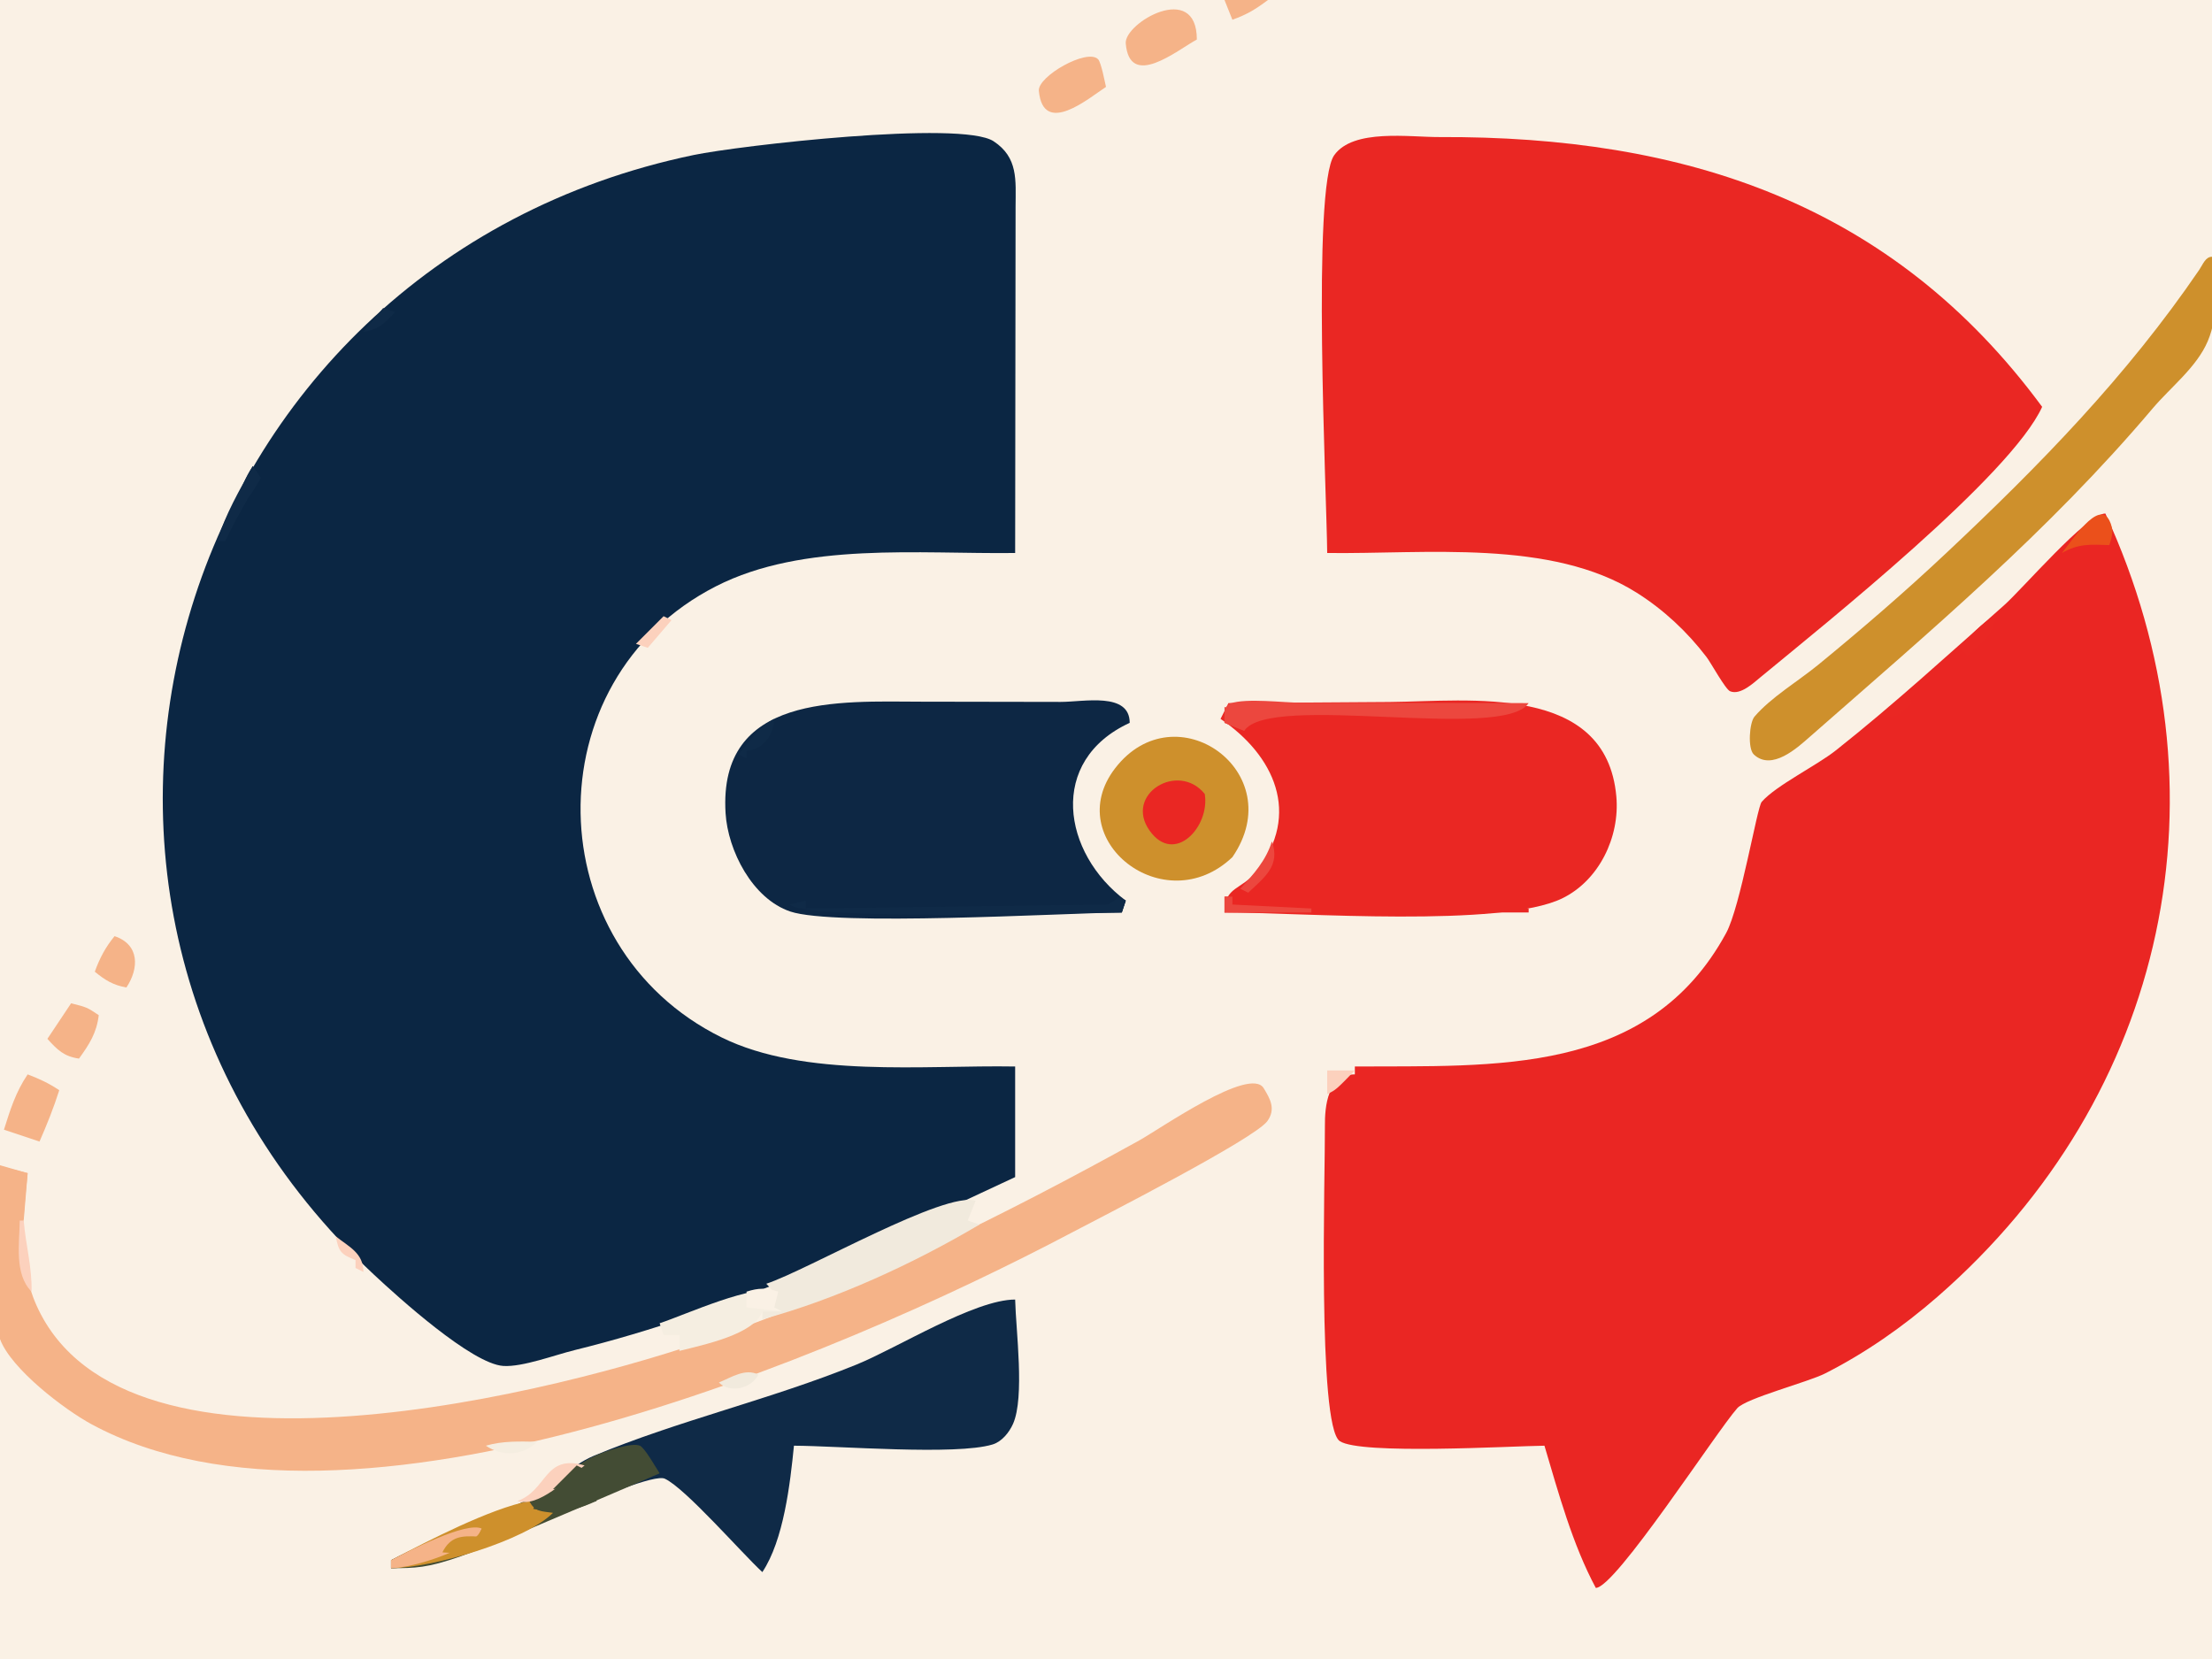
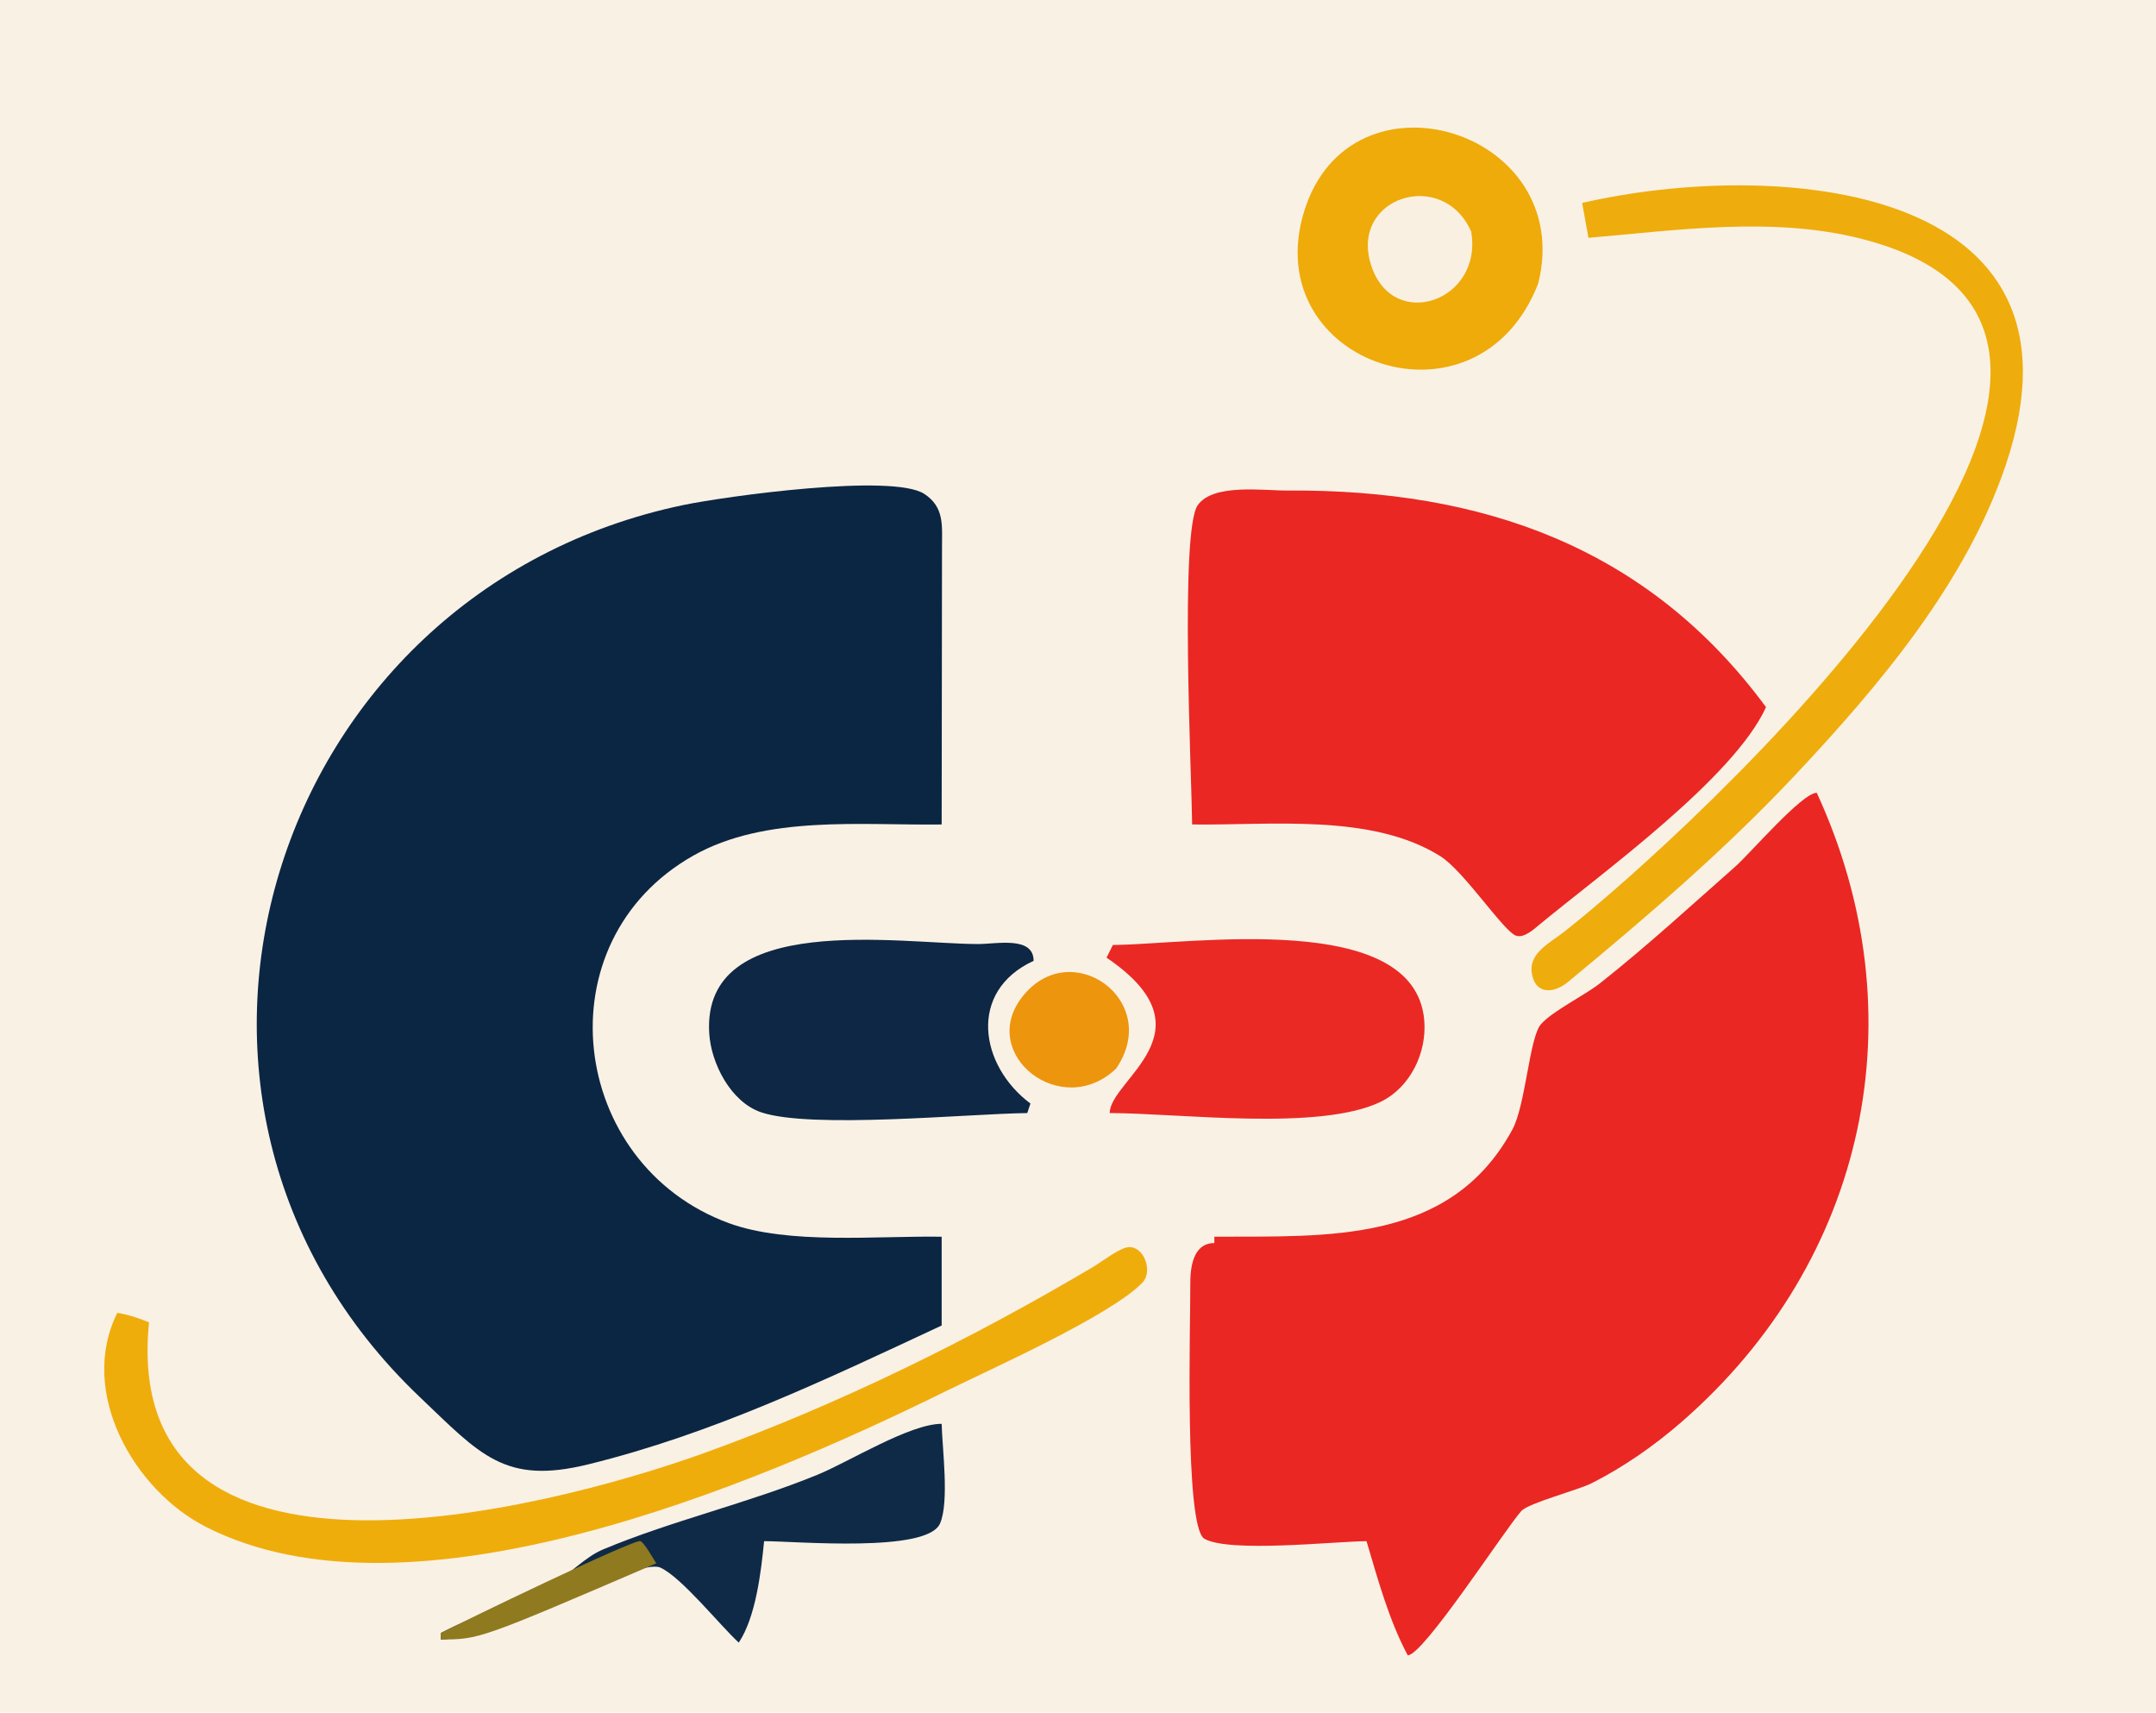
- <svg xmlns="http://www.w3.org/2000/svg" version="1.1" width="560" height="420">
-   <path d="M0,420C0,280,0,140,0,0C186.67,0,373.33,0,560,0c0,140,0,280,0,420c-186.67,0-373.33,0-560,0Z" fill="#FAF1E5" />
-   <path d="M257,140c-24.29,.31-53.57-2.88-75.73,8.42c-46.72,23.84-45.18,91.25,1.42,114.22c20.97,10.34,51.19,6.96,74.31,7.36c0,9.33,0,18.67,0,28c-36.69,17.1-72.02,34.09-111.53,43.8c-4.94,1.21-13.16,4.32-18.05,4.01c-8-.52-26.66-17.43-32.7-23.07C-5.4,229.35,42.56,66.91,175.63,39.24c11.4-2.37,67.71-8.86,75.91-3.48c6.27,4.12,5.59,9.89,5.57,16.48c-.05,29.26-.06,58.51-.11,87.76Z" fill="#0B2643" />
-   <path d="M343,272c0-.66,0-1.32,0-2c35.24-.24,74.3,2.49,94-33.79c3.63-6.68,7.82-31.86,9-33.21c3.66-4.18,13.79-9.09,18.77-13.03c14.79-11.7,28.45-24.28,42.56-36.71C511.91,149.23,528.37,130,533,130c32.27,69.93,15.95,147.41-42.58,198.36c-8.63,7.51-18.16,14.17-28.37,19.35c-4.3,2.19-20.01,6.27-22.23,8.79C434.41,362.61,408.95,402,404,402c-5.91-11.02-9.45-24.04-13-36c-8.47,.09-46.62,2.36-51.82-1.16c-5.7-3.87-3.67-68.58-3.76-79.7c-.05-5.07,.69-13.14,7.58-13.14Z" fill="#EA2623" />
-   <path d="M336,140c-.14-15.03-3.93-92.64,1.77-100.7c4.81-6.79,19.09-4.56,26.65-4.6C426.32,34.44,478.91,51.3,517,103c-7.92,17.42-54.92,54.91-71.37,68.5c-1.75,1.44-5.06,4.58-7.63,3.5c-1.2-.5-4.84-7.18-5.96-8.65c-4.89-6.41-10.87-12-17.69-16.3C392.71,136.4,360.76,140.32,336,140Z" fill="#EA2723" />
-   <path d="M285,228c-.33,.99-.66,1.98-1,3c-15.77,.21-72.73,3.55-83.94-.24c-9.58-3.24-15.79-15.42-16.37-24.9c-1.86-30.26,28.84-28.27,49.56-28.22c11.76,.03,23.52,.06,35.29,.06c5.83,0,17.46-2.58,17.46,5.3c-20.84,9.59-17.04,33.04-1,45Z" fill="#0D2744" />
-   <path d="M310,231c0-6.66,4.33-5.64,8.07-10.39c11.46-14.56,4.46-29.44-9.07-38.61c.66-1.32,1.32-2.64,2-4c13.61-.13,27.22-.16,40.84-.28c20.27-.19,54.8-4.79,57.36,23.93c.92,10.27-4.39,21.26-13.71,25.79c-15.39,7.47-66.18,3.6-85.49,3.56Z" fill="#EA2723" />
-   <path d="M0,295c2.31,.66,4.62,1.32,7,2c-1.15,11.54-2.66,22.56,2.26,33.52c22.58,50.27,133.19,21.65,172.04,7.98c36.69-12.91,73.09-30.94,107.07-49.76c5.42-3.01,28.09-18.9,31.55-13.25c1.69,2.74,3.09,5.3,.95,8.31c-3.19,4.5-42.42,24.5-49.63,28.3c-60.07,31.69-182.82,83.67-248.01,48.5C16.33,356.88,2.78,346.56,0,339c-2.58-7-.07-34.97,0-44Z" fill="#F5B388" />
-   <path d="M193,398c-5.34-4.94-19.47-21.21-24.68-23.64C163.33,372.03,113.72,397,99,397c0-.66,0-1.32,0-2c11.38-6.01,23.94-9.8,35.39-15.76c5.77-3,9.92-8.17,15.91-10.67c21.35-8.92,44.84-14.28,66.56-23.12C227.15,341.26,246.73,329,257,329c.18,7.79,2.46,24.69-.53,31.46c-.97,2.19-2.86,4.53-5.19,5.23c-9.24,2.81-39.07,.35-50.28,.31c-.96,9.61-2.59,23.89-8,32Z" fill="#0F2A47" />
-   <path d="M560,65c.85,7.09,1.8,14.61-1.08,21.39c-2.82,6.62-9.38,11.61-13.97,17.04c-26.43,31.24-56.24,56.31-86.82,83.15c-3.03,2.66-9.58,8.72-14.13,4.42c-1.59-1.5-1.11-8.07,.17-9.57c4.18-4.89,11.1-9,16.14-13.13c11.09-9.09,21.9-18.4,32.35-28.23c23.71-22.27,45.72-44.78,64.13-71.79c.9-1.33,1.55-3.28,3.21-3.28ZM312,217c-17.24,16.38-43.56-4.47-29.7-22.49c15.24-19.83,44.5,.94,29.7,22.49Z" fill="#CE902C" />
-   <path d="M248,310c-16.55,9.82-36.37,18.97-55,24c0-.66,0-1.32,0-2c.99-.33,1.98-.66,3-1c0-3.26,.35-3.65-2-6c10.35-3.41,45.26-23.58,53-21c-.66,1.65-1.32,3.3-2,5c.99,.33,1.98,.66,3,1Z" fill="#F1EADD" />
-   <path d="M167,373c-55.84,24-55.84,24-68,24c0-.66,0-1.32,0-2c11.37-6.01,23.92-9.82,35.37-15.75c5.9-3.05,10.41-8.04,16.52-10.81c2.05-.93,9.05-3.37,11.11-2.44c1.28,.58,4.09,5.64,5,7Z" fill="#434C34" />
-   <path d="M198,332c-1.65,0-3.3,0-5,0c-1.95,5.85-15.1,8.49-21,10c0-1.32,0-2.64,0-4c-1.32,0-2.64,0-4,0c-.33-.99-.66-1.98-1-3c6.69-2.21,24.01-10.22,30-8c-.33,1.32-.66,2.64-1,4c.66,.33,1.32,.66,2,1Z" fill="#F5EEE1" />
-   <path d="M305,201c1.38,8.28-7.66,18.1-13.94,9.31c-6.59-9.22,7.22-17.64,13.94-9.31Z" fill="#EA2723" />
-   <path d="M387,178c-6.5,9.75-65.5-2.75-72,7c-.82-.33-.82-.33-5-2c0-1.42-.26-4.33,1.49-4.92c4.12-1.4,13.37-.18,17.94-.18c19.19,.02,38.38,.06,57.57,.1Z" fill="#EC473E" />
-   <path d="M140,383c-7.15,7.15-30.73,14-41,14c0-.66,0-1.32,0-2c9.25-4.89,24.99-13.04,35-15c1.41,2.82,3.1,2.55,6,3Z" fill="#CE902C" />
-   <path d="M303,10c-5.17,2.85-17.01,12.63-18,1c-.44-5.17,18-15.96,18-1ZM280,22c-4.34,2.84-15.89,12.66-17,1c-.35-3.66,12.23-10.84,15-8c.78,.8,1.7,5.74,2,7ZM12,263c2-3,4-6,6-9c4,1,4,1,7,3c-.53,4.51-2.37,7.35-5,11c-3.8-.54-5.47-2.2-8-5ZM1,286c1.59-5.06,3-9.58,6-14c2.97,1.12,5.33,2.22,8,4c-1.42,4.47-3.11,8.71-5,13c-2.97-.99-5.94-1.98-9-3Z" fill="#F5B388" />
-   <path d="M200,229c1.32-.33,2.64-.66,4-1c0,.66,0,1.32,0,2c26-.33,52-.67,78-1c.33-.66,.66-1.32,1-2c.33,.17,.33,.17,2,1c-.33,.99-.66,1.98-1,3c-10.89,.05-79.85,2.15-84-2Z" fill="#0F2A47" />
-   <path d="M24,246c1.25-3.46,2.68-6.15,5-9c6.36,2.12,6.23,8.15,3,13c-3.36-.6-5.38-1.85-8-4Z" fill="#F5B388" />
-   <path d="M310,231c0-1.32,0-2.64,0-4c.66,0,1.32,0,2,0c0,.66,0,1.32,0,2c25,.33,50,.67,75,1c0,.33,0,.66,0,1c-25.67,0-51.33,0-77,0Z" fill="#EA2723" />
-   <path d="M99,397c0-.66,0-1.32,0-2c4.37-2.31,19.14-9.93,23-8c-1.65,4.96-17.3,10-23,10Z" fill="#F5B388" />
-   <path d="M522,140c2.27-2.68,9.25-13.74,12.03-8.22c1.12,2.24,.78,3.96-.03,6.22c-4.74-.16-7.73-.44-12,2Z" fill="#EB501B" />
-   <path d="M139,379c3.91-1.14,7.97-1.53,12-2c0,.99,0,1.98,0,3c-6.02,2.69-9.53,3.27-16,2c1.88-3.87,1.88-3.87,3-5c.66,.33,1.32,.66,2,1c-.33,.33-.66,.66-1,1Z" fill="#434C34" />
-   <path d="M131,380c7.62-2.72,6.73-11.98,17-9c-4.49,3.38-11.62,10.79-17,9Z" fill="#FCD1BD" />
-   <path d="M112,393c2.05-4.1,4.91-4.22,9-4c.86-1.78,1.58-3.58,3-5c.66,.33,1.32,.66,2,1c0,7.35-7.86,8.58-14,8Z" fill="#CE902C" />
-   <path d="M64,118c.66,.99,1.32,1.98,2,3c-3.34,5.15-6.33,10.47-9,16c-.66,0-1.32,0-2,0c2.04-6.78,5.59-12.85,9-19Z" fill="#0F2A47" />
-   <path d="M198,332c-2.97-.33-5.94-.66-9-1c0-1.32,0-2.64,0-4c3.05-.98,4.95-.98,8,0c-.33,1.32-.66,2.64-1,4c.66,.33,1.32,.66,2,1Z" fill="#FAF1E5" />
-   <path d="M317,180c-.66,1.65-1.32,3.3-2,5c-.82-.33-.82-.33-5-2c0-1.32,0-2.64,0-4c2.31,.33,4.62,.66,7,1Z" fill="#EC473E" />
-   <path d="M321,0c-3.21,2.41-5.35,3.68-9,5c-.66-1.65-1.32-3.3-2-5c3.67,0,7.33,0,11,0Z" fill="#F5B388" />
-   <path d="M310,231c0-1.32,0-2.64,0-4c.66,0,1.32,0,2,0c0,.66,0,1.32,0,2c6.67,.33,13.33,.67,20,1c0,.33,0,.66,0,1c-7.33,0-14.67,0-22,0Z" fill="#EC473E" />
-   <path d="M505,156c0,4.81-3.72,6.95-7,10c-.66-.66-1.32-1.32-2-2c2.76-2.82,5.44-6.22,9-8Z" fill="#EA2723" />
-   <path d="M8,327c-4.42-4.42-3.08-12.22-3-18c.33,0,.66,0,1,0c.54,6.36,2.11,11.73,2,18Z" fill="#FCD1BD" />
-   <path d="M189,192c-.66-.33-1.32-.66-2-1c2.65-3.11,5.31-7.16,9-9c0,3.81-2.88,8-7,8c0,.66,0,1.32,0,2Zm94,35c.66,.33,1.32,.66,2,1c-.33,.99-.66,1.98-1,3c-5.67,0-11.33,0-17,0c0-.33,0-.66,0-1c4.18-.19,14.19,.62,16-3Z" fill="#0F2A47" />
-   <path d="M322,213c2.21,6.18-1.84,9.06-6,13c-.66-.33-1.32-.66-2-1c3.32-3.62,6.54-7.19,8-12Z" fill="#EC473E" />
-   <path d="M136,365c-3.61,3.61-8.91,3.78-13,1c4.29-1.25,8.59-1.08,13-1Z" fill="#F5EEE1" />
-   <path d="M6,309c-2.21-4.42-2.61-8.15-3-13c1.32,.33,2.64,.66,4,1c-.33,4-.67,8-1,12Z" fill="#F5B388" />
-   <path d="M161,163c2.31-2.31,4.62-4.62,7-7c.66,.33,1.32,.66,2,1c-1.98,2.31-3.96,4.62-6,7c-.99-.33-1.98-.66-3-1ZM343,271c-4.75,4.88-4.75,4.88-7,6c0-1.98,0-3.96,0-6c2.31,0,4.62,0,7,0ZM85,313c3.44,2.71,7,4.24,7,9c-.66-.33-1.32-.66-2-1c0-.66,0-1.32,0-2c-3.69-1.43-4.25-2.11-5-6Z" fill="#FCD1BD" />
-   <path d="M140,377c2-2,4-4,6-6c.66,.33,1.32,.66,2,1c-1.5,4.64-3.61,4.62-8,5Zm2,3c1.9-3.8,5.48-3.13,9-2c0,.66,0,1.32,0,2c-2.97,0-5.94,0-9,0Z" fill="#434C34" />
-   <path d="M182,350c3.21-1.32,6.66-3.67,10-2c-1.8,3.59-7.21,4.79-10,2Z" fill="#F1EADD" />
-   <path d="M92,84c1.65-1.98,3.3-3.96,5-6c.99,.33,1.98,.66,3,1c-2.53,2.8-4.2,4.46-8,5Z" fill="#0F2A47" />
-   <path d="M121,389c1.88-3.87,1.88-3.87,3-5c.66,.33,1.32,.66,2,1c-.33,1.65-.66,3.3-1,5c-1.32-.33-2.64-.66-4-1Z" fill="#CE902C" />
-   <path d="M476,181c2.31-1.98,4.62-3.96,7-6c.33,.99,.66,1.98,1,3c-3.04,2.72-3.89,4.37-8,3Z" fill="#EA2723" />
-   <path d="M64,118c.66,.99,1.32,1.98,2,3c-1.63,2.6-2.81,6-6,6c1.06-3.4,2.01-6.01,4-9Z" fill="#0F2A47" />
+ <svg xmlns="http://www.w3.org/2000/svg" version="1.1" width="680" height="540">
+   <path d="M0,540C0,360,0,180,0,0C226.67,0,453.33,0,680,0c0,180,0,360,0,540c-226.67,0-453.33,0-680,0Z" fill="#FAF1E5" />
+   <path d="M297,260c-25.36,.33-55.48-3.06-78.26,9.78c-48.1,27.12-39.41,97.38,11.12,115.93c18.81,6.9,46.95,3.94,67.14,4.29c0,9.33,0,18.67,0,28c-36.69,17.1-72.02,34.09-111.53,43.8c-26.34,6.47-34.01-3.09-53.12-21.29C34.11,347,84.95,186.41,215.63,159.24c12.79-2.66,65.87-10.07,75.91-3.48c6.27,4.12,5.59,9.89,5.57,16.48c-.05,29.26-.06,58.51-.11,87.76Z" fill="#0B2643" />
+   <g fill="#EA2723">
+     <path d="M383,392c0-.66,0-1.32,0-2c35.24-.24,74.3,2.49,94-33.79c4.2-7.73,5.36-29.05,9-33.21c3.66-4.18,13.79-9.09,18.77-13.03c14.79-11.7,28.45-24.28,42.56-36.71C551.91,269.23,568.37,250,573,250c32.27,69.93,15.95,147.41-42.58,198.36c-8.63,7.51-18.16,14.17-28.37,19.35c-4.3,2.19-20.01,6.27-22.23,8.79C474.41,482.61,448.95,522,444,522c-5.91-11.02-9.45-24.04-13-36c-10.47,.11-43.04,3.71-51.11-.73c-6.42-3.53-4.38-68.74-4.47-80.13c-.05-5.07,.69-13.14,7.58-13.14Z" />
+     <path d="M376,260c-.14-15.03-3.93-92.64,1.77-100.7c4.9-6.92,20.66-4.55,28.44-4.61c61.01-.4,113.43,17.59,150.79,68.31c-10.16,22.33-51.91,52.42-71.37,68.5c-1.75,1.44-5.06,4.58-7.63,3.5c-4.01-1.68-16.33-20.33-23.65-24.95C432.71,256.4,400.76,260.32,376,260Z" />
+   </g>
+   <path d="M499,64c60.36-13.91,163.64-6.89,133.67,82.47c-12.49,37.24-39.9,69.65-66.44,97.91c-22.12,23.55-46.78,44.7-71.67,65.27c-4.73,3.91-10.59,3.91-11.47-3.06c-.77-6.12,5.76-9.26,10.08-12.63C531.29,264.18,706.1,105.11,586.68,75.2c-27.8-6.96-57.6-2.61-85.68-.2c-.67-3.67-1.33-7.33-2-11Z" fill="#EEAD0C" />
+   <path d="M325,348c-.33,.99-.66,1.98-1,3c-19.07,.25-68.24,5.07-83.94-.24c-9.58-3.24-15.79-15.42-16.37-24.9c-2.39-38.86,60.38-28.15,84.85-28.16c5.83,0,17.46-2.58,17.46,5.3c-20.84,9.59-17.04,33.04-1,45Z" fill="#0D2744" />
+   <path d="M485.16,89.37c-19.09,49.29-88.64,25.47-73.84-22.7c14.56-47.35,85.86-25.75,73.84,22.7Z" fill="#EEAB09" />
+   <path d="M350,351c0-10.56,33.27-25.78-1-49c.66-1.32,1.32-2.64,2-4c24.73-.24,95.09-11.28,98.2,23.65c.92,10.27-4.39,21.26-13.71,25.79c-19.26,9.36-63.27,3.61-85.49,3.56Z" fill="#EA2925" />
+   <path d="M47,417c-9.22,92.81,123.5,59.8,175.2,41.18c42.03-15.14,84.33-35.96,122.72-58.76c2.56-1.51,8.36-6.06,11.15-6.15c4.86-.16,7.58,7.72,4.28,11.17c-9.99,10.44-48.17,27.43-62.41,34.45c-59.6,29.39-168.44,75.56-233.04,42.59C42.24,469.92,24.51,438.99,37,414c3.57,.61,6.66,1.62,10,3Z" fill="#EFAD0C" />
+   <path d="M233,518c-6.14-5.69-17.95-20.5-24.68-23.64C200.92,490.91,154.48,517,139,517c0-.66,0-1.32,0-2c11.38-6.01,23.94-9.8,35.39-15.76c5.77-3,9.92-8.17,15.91-10.67c21.66-9.05,45.45-14.48,67.48-23.49C267.86,460.95,286.9,449,297,449c.18,7.79,2.46,24.69-.53,31.46c-4.1,9.27-45.09,5.58-55.47,5.54c-.96,9.61-2.59,23.89-8,32Z" fill="#0F2A47" />
+   <path d="M352,337c-17.24,16.38-43.56-4.47-29.7-22.49c15.24-19.83,44.5,.94,29.7,22.49Z" fill="#ED950D" />
+   <path d="M464,73c3.84,21.95-24.63,31.88-31.53,10.71C425.48,62.23,455.01,52.76,464,73Z" fill="#FAF0E2" />
+   <path d="M207,493c-55.84,24-55.84,24-68,24c0-.66,0-1.32,0-2c6.61-3.49,61.16-29.83,63-29c1.28,.58,4.09,5.64,5,7Z" fill="#8F7A20" />
</svg>
